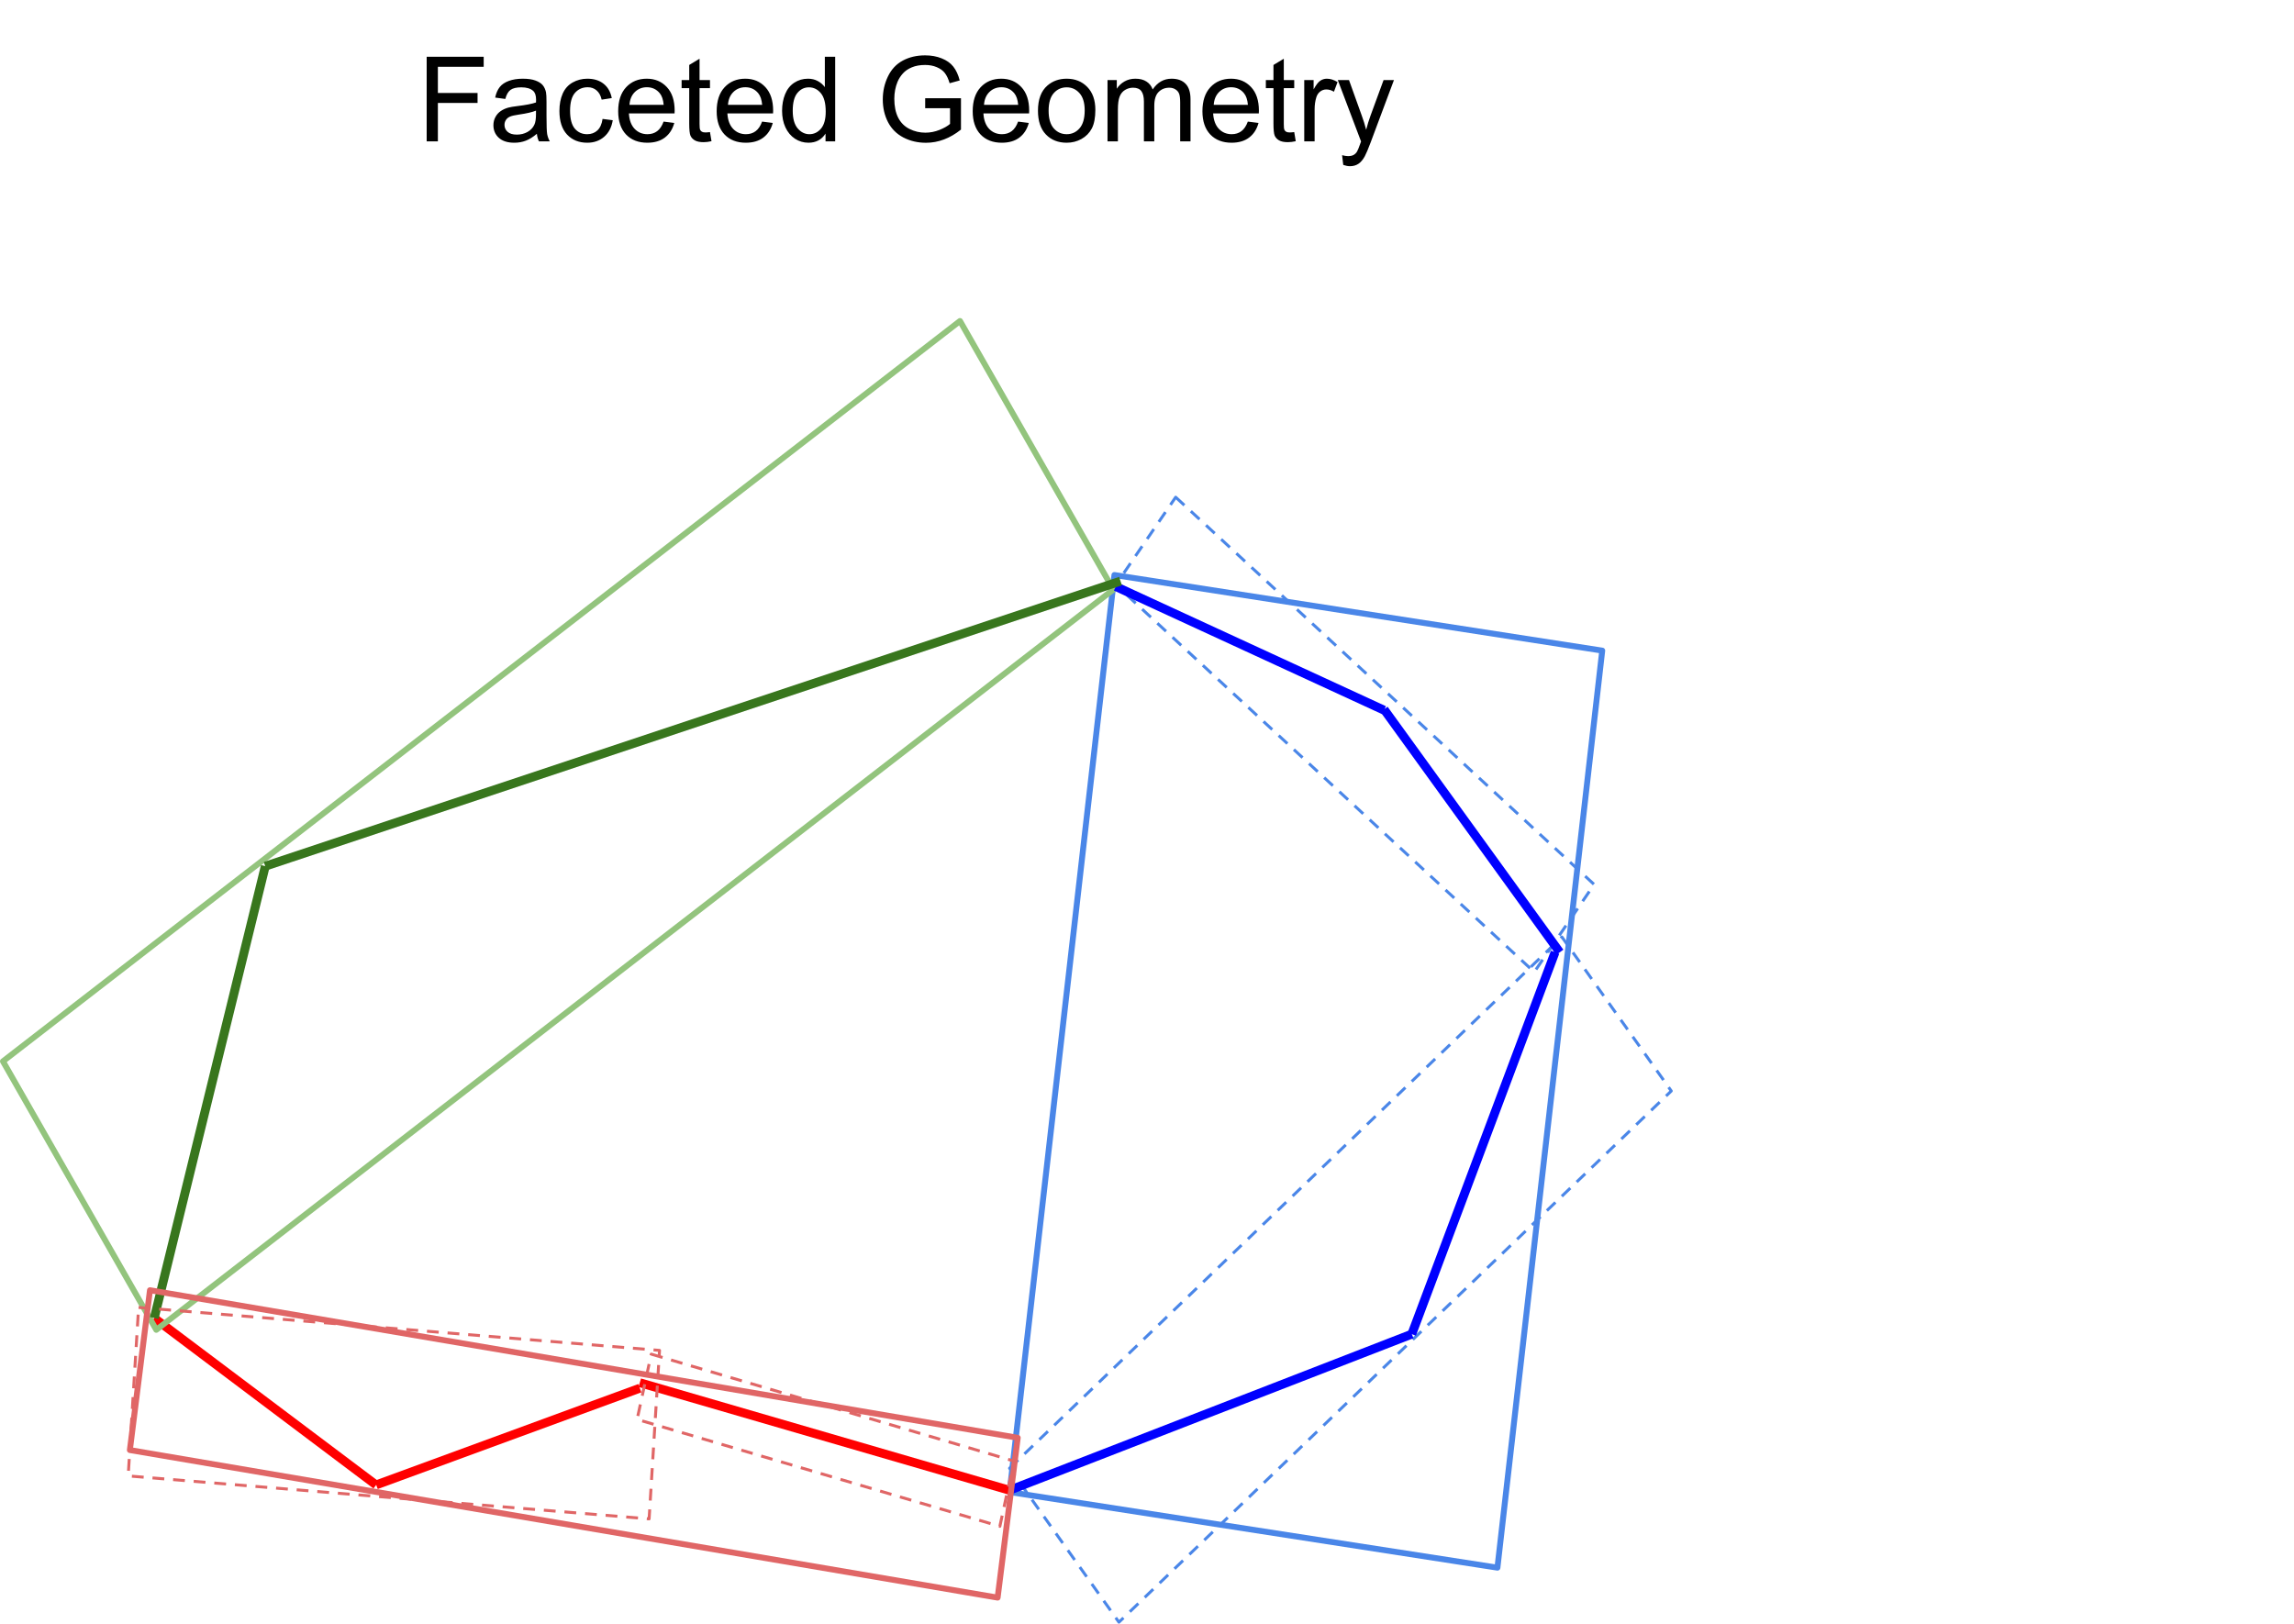
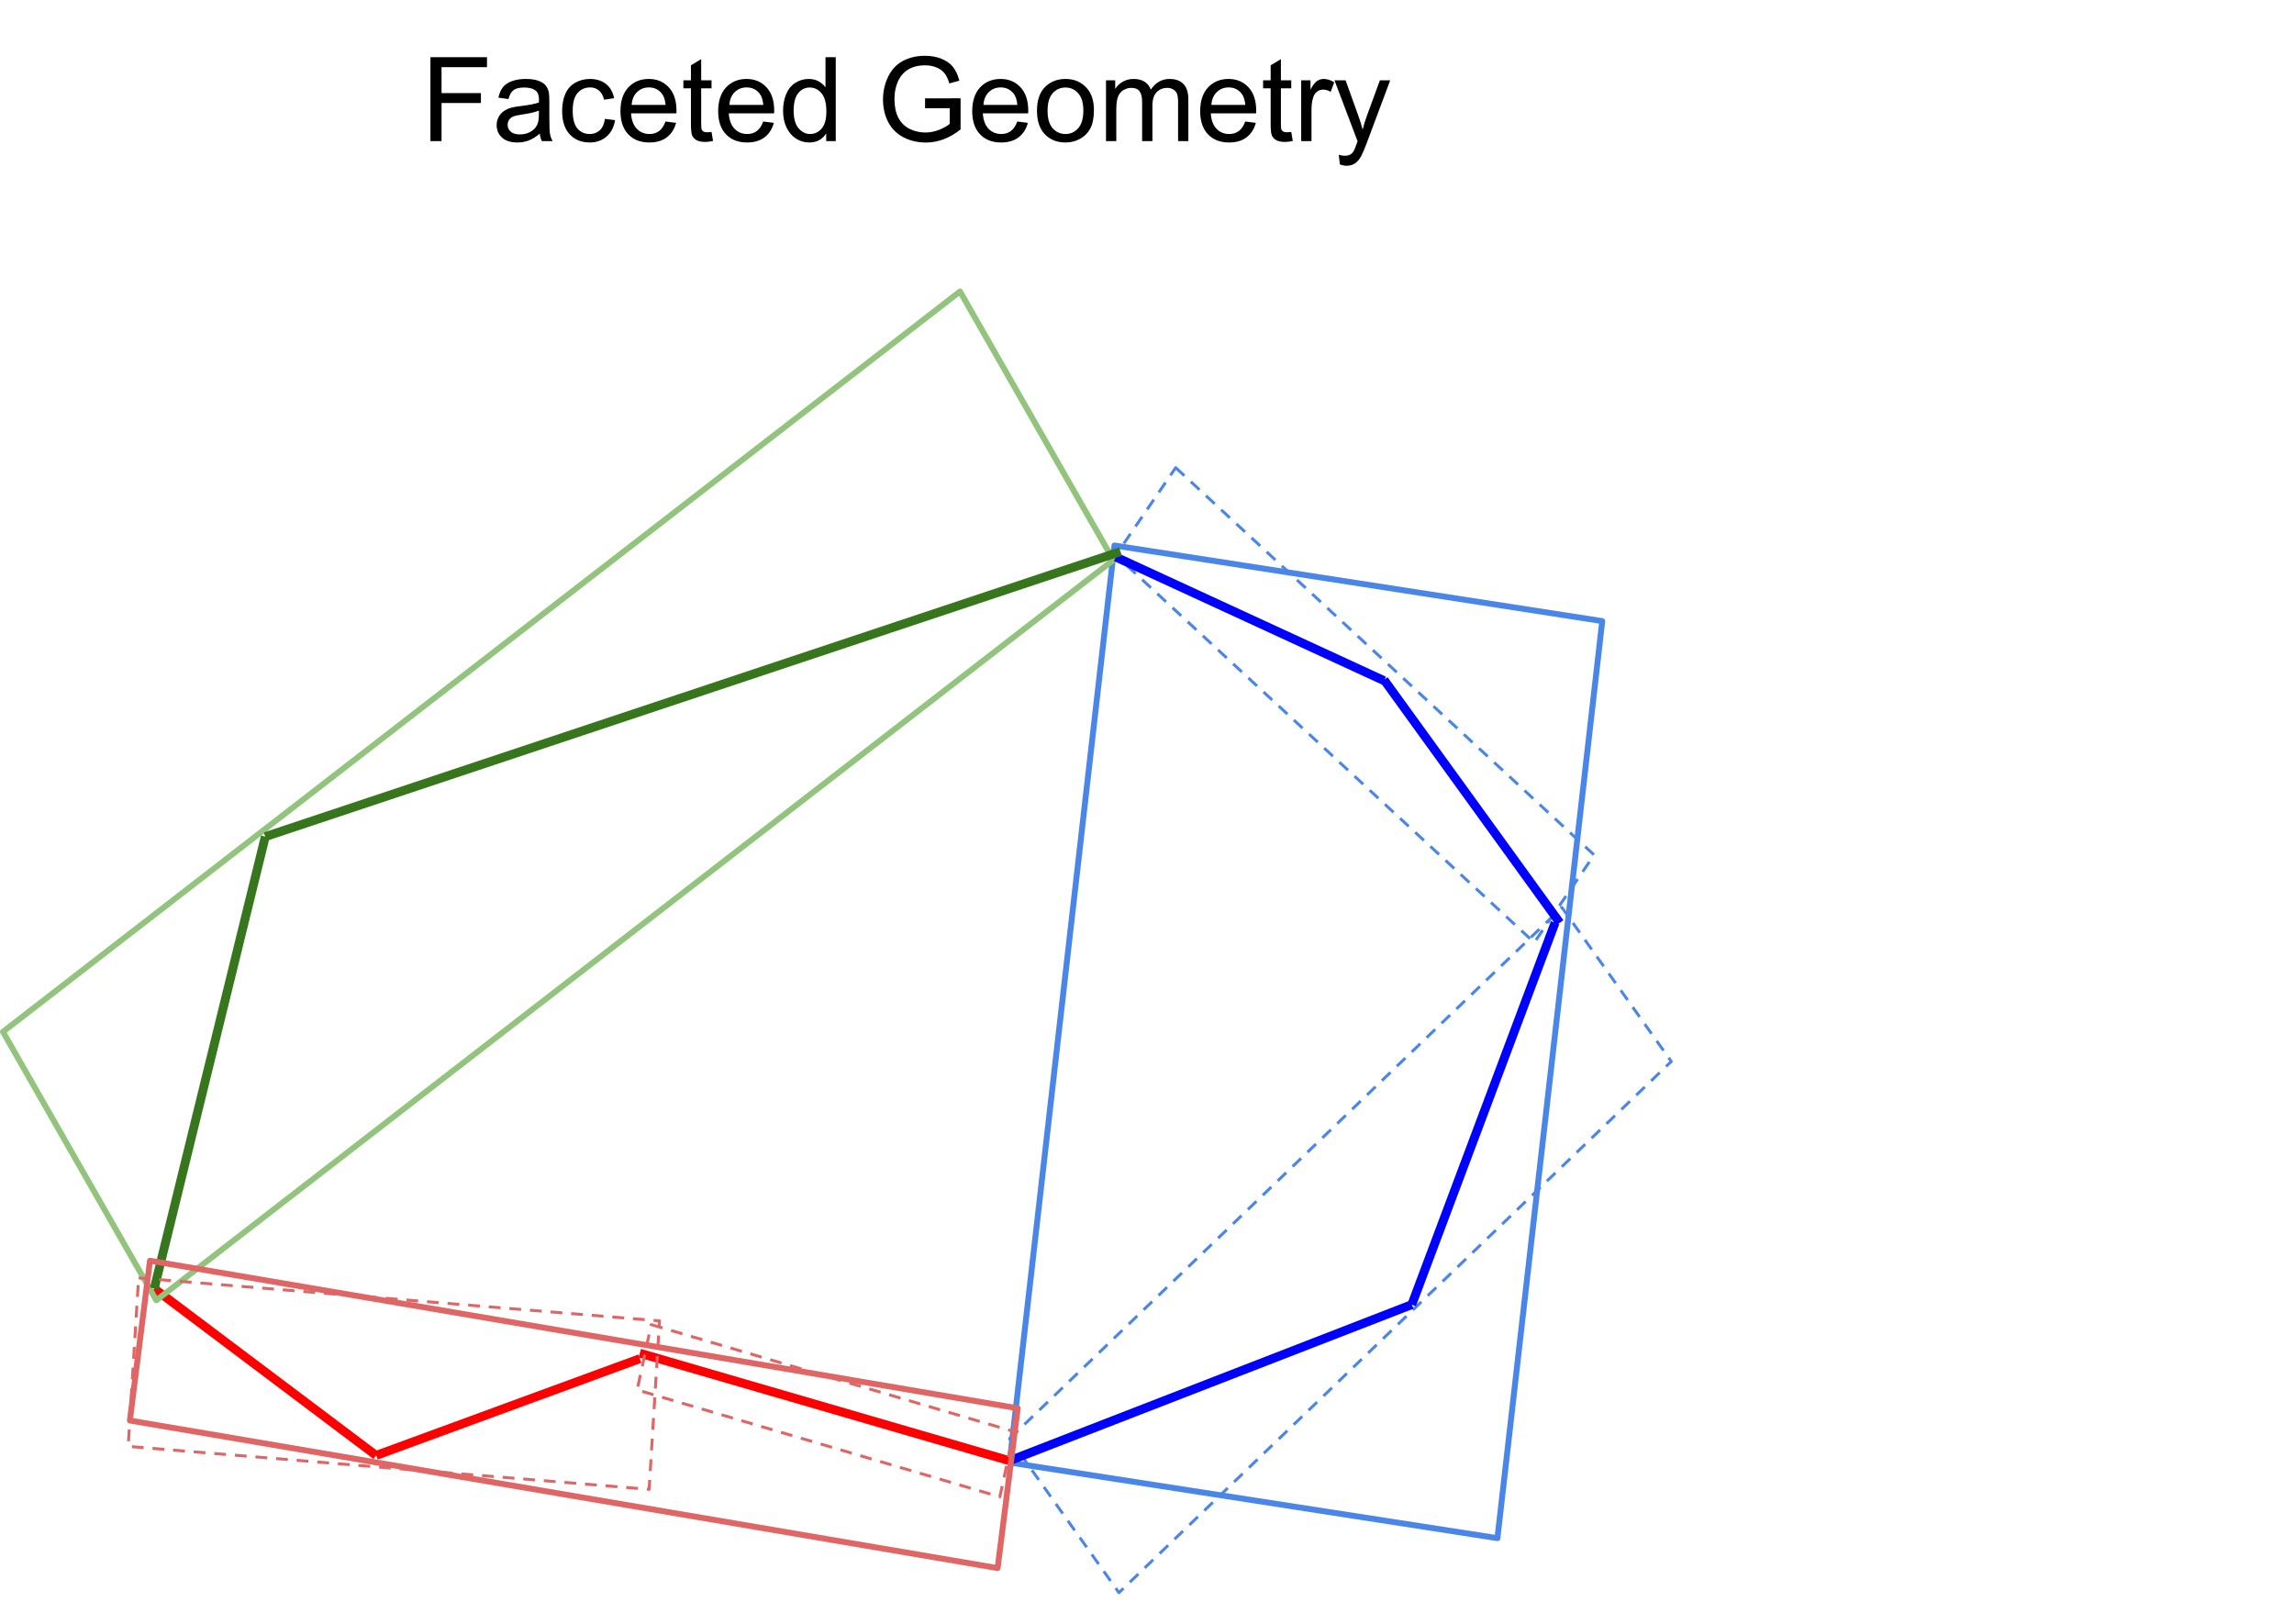
<svg xmlns="http://www.w3.org/2000/svg" version="1.1" viewBox="0 0 777 550" stroke-miterlimit="10" id="svg4740" width="777" height="550" style="fill:none;stroke:none;stroke-linecap:square;stroke-miterlimit:10">
  <defs id="defs4819" />
  <clipPath id="p.0">
    <path d="M 0,0 960,0 960,720 0,720 0,0 Z" id="path4743" style="clip-rule:nonzero" />
  </clipPath>
  <path style="fill:#000000;fill-opacity:0;fill-rule:evenodd" id="path4747" d="m -196.46,-30.881 960,0 0,720 -960,0 z" />
-   <path style="fill:#000000;fill-opacity:0;fill-rule:evenodd" id="path4749" d="m 377.465,194.781 165.228,25.606 -35.496,310.646 -165.228,-25.606 z" />
-   <path style="fill-rule:evenodd;stroke:#4a86e8;stroke-width:2;stroke-linecap:butt;stroke-linejoin:round" id="path4751" d="m 377.465,194.781 165.228,25.606 -35.496,310.646 -165.228,-25.606 z" />
-   <path style="fill:#000000;fill-opacity:0;fill-rule:evenodd" id="path4753" d="M 341.953,497.343 529.04,317.406 566.079,369.563 378.993,549.5 Z" />
-   <path style="fill-rule:evenodd;stroke:#4a86e8;stroke-width:1;stroke-linecap:butt;stroke-linejoin:round;stroke-dasharray:4, 3" id="path4755" d="M 341.953,497.343 529.04,317.406 566.079,369.563 378.993,549.5 Z" />
-   <path style="fill:#000000;fill-opacity:0;fill-rule:evenodd" id="path4757" d="m 398.214,168.419 141.732,131.181 -20.283,29.669 -141.732,-131.181 z" />
-   <path style="fill-rule:evenodd;stroke:#4a86e8;stroke-width:1;stroke-linecap:butt;stroke-linejoin:round;stroke-dasharray:4, 3" id="path4759" d="m 398.214,168.419 141.732,131.181 -20.283,29.669 -141.732,-131.181 z" />
-   <path style="fill:#000000;fill-opacity:0;fill-rule:evenodd" id="path4761" d="m 52.246,446.488 75.15,56.535" />
-   <path style="fill-rule:evenodd;stroke:#ff0000;stroke-width:3;stroke-linecap:butt;stroke-linejoin:round" id="path4763" d="m 52.246,446.488 75.15,56.535" />
-   <path style="fill:#000000;fill-opacity:0;fill-rule:evenodd" id="path4765" d="m 127.426,502.991 89.291,-32.756" />
-   <path style="fill-rule:evenodd;stroke:#ff0000;stroke-width:3;stroke-linecap:butt;stroke-linejoin:round" id="path4767" d="m 127.426,502.991 89.291,-32.756" />
-   <path style="fill:#000000;fill-opacity:0;fill-rule:evenodd" id="path4769" d="m 216.699,468.384 125.26,36.441" />
-   <path style="fill-rule:evenodd;stroke:#ff0000;stroke-width:3;stroke-linecap:butt;stroke-linejoin:round" id="path4771" d="m 216.699,468.384 125.26,36.441" />
-   <path style="fill:#000000;fill-opacity:0;fill-rule:evenodd" id="path4773" d="M 341.953,504.799 478.205,451.917" />
-   <path style="fill-rule:evenodd;stroke:#0000ff;stroke-width:3;stroke-linecap:butt;stroke-linejoin:round" id="path4775" d="M 341.953,504.799 478.205,451.917" />
-   <path style="fill:#000000;fill-opacity:0;fill-rule:evenodd" id="path4777" d="m 478.182,451.941 48.535,-129.386" />
-   <path style="fill-rule:evenodd;stroke:#0000ff;stroke-width:3;stroke-linecap:butt;stroke-linejoin:round" id="path4779" d="m 478.182,451.941 48.535,-129.386" />
-   <path style="fill:#000000;fill-opacity:0;fill-rule:evenodd" id="path4781" d="M 1,359.511 325.157,108.739 377.094,199.7 52.937,450.471 Z" />
-   <path style="fill-rule:evenodd;stroke:#93c47d;stroke-width:2;stroke-linecap:butt;stroke-linejoin:round" id="path4783" d="M 1,359.511 325.157,108.739 377.094,199.7 52.937,450.471 Z" />
-   <path style="fill:#000000;fill-opacity:0;fill-rule:evenodd" id="path4785" d="M 528.306,322.579 468.778,240.28" />
-   <path style="fill-rule:evenodd;stroke:#0000ff;stroke-width:3;stroke-linecap:butt;stroke-linejoin:round" id="path4787" d="M 528.306,322.579 468.778,240.28" />
-   <path style="fill:#000000;fill-opacity:0;fill-rule:evenodd" id="path4789" d="M 468.798,240.58 377.932,198.69" />
-   <path style="fill-rule:evenodd;stroke:#0000ff;stroke-width:3;stroke-linecap:butt;stroke-linejoin:round" id="path4791" d="M 468.798,240.58 377.932,198.69" />
-   <path style="fill:#000000;fill-opacity:0;fill-rule:evenodd" id="path4793" d="M 52.246,446.474 89.852,293.403" />
-   <path style="fill-rule:evenodd;stroke:#38761d;stroke-width:3;stroke-linecap:butt;stroke-linejoin:round" id="path4795" d="M 52.246,446.474 89.852,293.403" />
-   <path style="fill:#000000;fill-opacity:0;fill-rule:evenodd" id="path4797" d="M 89.83,293.41 379.53,196.843" />
-   <path style="fill-rule:evenodd;stroke:#38761d;stroke-width:3;stroke-linecap:butt;stroke-linejoin:round" id="path4799" d="M 89.83,293.41 379.53,196.843" />
-   <path style="fill:#000000;fill-opacity:0;fill-rule:evenodd" id="path4801" d="m 50.791,437.052 293.921,49.984 -6.803,54.142 -293.921,-49.984 z" />
-   <path style="fill-rule:evenodd;stroke:#e06666;stroke-width:2;stroke-linecap:butt;stroke-linejoin:round" id="path4803" d="m 50.791,437.052 293.921,49.984 -6.803,54.142 -293.921,-49.984 z" />
-   <path style="fill:#000000;fill-opacity:0;fill-rule:evenodd" id="path4805" d="m 46.948,442.882 176.441,14.551 -3.528,57.071 L 43.42,499.953 Z" />
-   <path style="fill-rule:evenodd;stroke:#e06666;stroke-width:1;stroke-linecap:butt;stroke-linejoin:round;stroke-dasharray:4, 3" id="path4807" d="m 46.948,442.882 176.441,14.551 -3.528,57.071 L 43.42,499.953 Z" />
-   <path style="fill:#000000;fill-opacity:0;fill-rule:evenodd" id="path4809" d="m 220.583,458.703 122.866,36.22 -4.787,22.11 -122.866,-36.22 z" />
-   <path style="fill-rule:evenodd;stroke:#e06666;stroke-width:1;stroke-linecap:butt;stroke-linejoin:round;stroke-dasharray:4, 3" id="path4811" d="m 220.583,458.703 122.866,36.22 -4.787,22.11 -122.866,-36.22 z" />
+   <path style="fill:#000000;fill-opacity:0;fill-rule:evenodd" id="path4749" d="m 377.465,184.781 165.228,25.606 -35.496,310.646 -165.228,-25.606 z" />
+   <path style="fill-rule:evenodd;stroke:#4a86e8;stroke-width:2;stroke-linecap:butt;stroke-linejoin:round" id="path4751" d="m 377.465,184.781 165.228,25.606 -35.496,310.646 -165.228,-25.606 z" />
+   <path style="fill:#000000;fill-opacity:0;fill-rule:evenodd" id="path4753" d="M 341.953,487.343 529.04,307.406 566.079,359.563 378.993,539.5 Z" />
+   <path style="fill-rule:evenodd;stroke:#4a86e8;stroke-width:1;stroke-linecap:butt;stroke-linejoin:round;stroke-dasharray:4, 3" id="path4755" d="M 341.953,487.343 529.04,307.406 566.079,359.563 378.993,539.5 Z" />
+   <path style="fill:#000000;fill-opacity:0;fill-rule:evenodd" id="path4757" d="m 398.214,158.419 141.732,131.181 -20.283,29.669 -141.732,-131.181 z" />
+   <path style="fill-rule:evenodd;stroke:#4a86e8;stroke-width:1;stroke-linecap:butt;stroke-linejoin:round;stroke-dasharray:4, 3" id="path4759" d="m 398.214,158.419 141.732,131.181 -20.283,29.669 -141.732,-131.181 z" />
+   <path style="fill:#000000;fill-opacity:0;fill-rule:evenodd" id="path4761" d="m 52.246,436.488 75.15,56.535" />
+   <path style="fill-rule:evenodd;stroke:#ff0000;stroke-width:3;stroke-linecap:butt;stroke-linejoin:round" id="path4763" d="m 52.246,436.488 75.15,56.535" />
+   <path style="fill:#000000;fill-opacity:0;fill-rule:evenodd" id="path4765" d="m 127.426,492.991 89.291,-32.756" />
+   <path style="fill-rule:evenodd;stroke:#ff0000;stroke-width:3;stroke-linecap:butt;stroke-linejoin:round" id="path4767" d="m 127.426,492.991 89.291,-32.756" />
+   <path style="fill:#000000;fill-opacity:0;fill-rule:evenodd" id="path4769" d="m 216.699,458.384 125.26,36.441" />
+   <path style="fill-rule:evenodd;stroke:#ff0000;stroke-width:3;stroke-linecap:butt;stroke-linejoin:round" id="path4771" d="m 216.699,458.384 125.26,36.441" />
+   <path style="fill:#000000;fill-opacity:0;fill-rule:evenodd" id="path4773" d="M 341.953,494.799 478.205,441.917" />
+   <path style="fill-rule:evenodd;stroke:#0000ff;stroke-width:3;stroke-linecap:butt;stroke-linejoin:round" id="path4775" d="M 341.953,494.799 478.205,441.917" />
+   <path style="fill:#000000;fill-opacity:0;fill-rule:evenodd" id="path4777" d="m 478.182,441.941 48.535,-129.386" />
+   <path style="fill-rule:evenodd;stroke:#0000ff;stroke-width:3;stroke-linecap:butt;stroke-linejoin:round" id="path4779" d="m 478.182,441.941 48.535,-129.386" />
+   <path style="fill:#000000;fill-opacity:0;fill-rule:evenodd" id="path4781" d="M 1,349.511 325.157,98.739 377.094,189.7 52.937,440.471 Z" />
+   <path style="fill-rule:evenodd;stroke:#93c47d;stroke-width:2;stroke-linecap:butt;stroke-linejoin:round" id="path4783" d="M 1,349.511 325.157,98.739 377.094,189.7 52.937,440.471 Z" />
+   <path style="fill:#000000;fill-opacity:0;fill-rule:evenodd" id="path4785" d="M 528.306,312.579 468.778,230.28" />
+   <path style="fill-rule:evenodd;stroke:#0000ff;stroke-width:3;stroke-linecap:butt;stroke-linejoin:round" id="path4787" d="M 528.306,312.579 468.778,230.28" />
+   <path style="fill:#000000;fill-opacity:0;fill-rule:evenodd" id="path4789" d="M 468.798,230.58 377.932,188.69" />
+   <path style="fill-rule:evenodd;stroke:#0000ff;stroke-width:3;stroke-linecap:butt;stroke-linejoin:round" id="path4791" d="M 468.798,230.58 377.932,188.69" />
+   <path style="fill:#000000;fill-opacity:0;fill-rule:evenodd" id="path4793" d="M 52.246,436.474 89.852,283.403" />
+   <path style="fill-rule:evenodd;stroke:#38761d;stroke-width:3;stroke-linecap:butt;stroke-linejoin:round" id="path4795" d="M 52.246,436.474 89.852,283.403" />
+   <path style="fill:#000000;fill-opacity:0;fill-rule:evenodd" id="path4797" d="M 89.83,283.41 379.53,186.843" />
+   <path style="fill-rule:evenodd;stroke:#38761d;stroke-width:3;stroke-linecap:butt;stroke-linejoin:round" id="path4799" d="M 89.83,283.41 379.53,186.843" />
+   <path style="fill:#000000;fill-opacity:0;fill-rule:evenodd" id="path4801" d="m 50.791,427.052 293.921,49.984 -6.803,54.142 -293.921,-49.984 z" />
+   <path style="fill-rule:evenodd;stroke:#e06666;stroke-width:2;stroke-linecap:butt;stroke-linejoin:round" id="path4803" d="m 50.791,427.052 293.921,49.984 -6.803,54.142 -293.921,-49.984 z" />
+   <path style="fill:#000000;fill-opacity:0;fill-rule:evenodd" id="path4805" d="m 46.948,432.882 176.441,14.551 -3.528,57.071 L 43.42,489.953 Z" />
+   <path style="fill-rule:evenodd;stroke:#e06666;stroke-width:1;stroke-linecap:butt;stroke-linejoin:round;stroke-dasharray:4, 3" id="path4807" d="m 46.948,432.882 176.441,14.551 -3.528,57.071 L 43.42,489.953 Z" />
+   <path style="fill:#000000;fill-opacity:0;fill-rule:evenodd" id="path4809" d="m 220.583,448.703 122.866,36.22 -4.787,22.11 -122.866,-36.22 z" />
+   <path style="fill-rule:evenodd;stroke:#e06666;stroke-width:1;stroke-linecap:butt;stroke-linejoin:round;stroke-dasharray:4, 3" id="path4811" d="m 220.583,448.703 122.866,36.22 -4.787,22.11 -122.866,-36.22 z" />
  <path style="fill:#000000;fill-opacity:0;fill-rule:evenodd" id="path4813" d="m 59.303,0.479 495.118,0 0,108.252 -495.118,0 z" />
-   <path style="fill:#000000;fill-rule:nonzero" id="path4815" d="m 144.519,47.879 0,-28.641 19.312,0 0,3.391 -15.516,0 0,8.859 13.438,0 0,3.375 -13.438,0 0,13.016 -3.797,0 z m 37.324,-2.562 q -1.953,1.656 -3.766,2.344 -1.797,0.688 -3.875,0.688 -3.406,0 -5.25,-1.672 -1.828,-1.672 -1.828,-4.266 0,-1.531 0.688,-2.781 0.688,-1.266 1.812,-2.016 1.125,-0.766 2.531,-1.156 1.031,-0.281 3.125,-0.531 4.266,-0.516 6.266,-1.219 0.031,-0.719 0.031,-0.906 0,-2.156 -1,-3.031 -1.344,-1.188 -4,-1.188 -2.484,0 -3.672,0.875 -1.172,0.859 -1.75,3.062 l -3.438,-0.469 q 0.469,-2.203 1.547,-3.562 1.078,-1.359 3.109,-2.094 2.031,-0.734 4.703,-0.734 2.656,0 4.312,0.625 1.672,0.625 2.453,1.578 0.781,0.953 1.094,2.391 0.172,0.906 0.172,3.25 l 0,4.688 q 0,4.891 0.219,6.203 0.234,1.297 0.891,2.484 l -3.672,0 q -0.547,-1.094 -0.703,-2.562 z m -0.297,-7.844 q -1.906,0.781 -5.734,1.328 -2.172,0.312 -3.078,0.703 -0.891,0.391 -1.375,1.141 -0.484,0.75 -0.484,1.672 0,1.406 1.062,2.344 1.062,0.938 3.109,0.938 2.031,0 3.609,-0.891 1.594,-0.891 2.328,-2.438 0.562,-1.188 0.562,-3.516 l 0,-1.281 z m 22.543,2.812 3.453,0.438 q -0.562,3.578 -2.906,5.609 -2.328,2.016 -5.719,2.016 -4.266,0 -6.859,-2.781 -2.578,-2.781 -2.578,-7.984 0,-3.359 1.109,-5.875 1.125,-2.516 3.391,-3.781 2.281,-1.266 4.953,-1.266 3.375,0 5.516,1.719 2.156,1.703 2.766,4.844 l -3.422,0.531 q -0.484,-2.094 -1.734,-3.141 -1.234,-1.062 -2.984,-1.062 -2.656,0 -4.328,1.906 -1.656,1.906 -1.656,6.031 0,4.172 1.594,6.078 1.609,1.891 4.188,1.891 2.078,0 3.453,-1.266 1.391,-1.281 1.766,-3.906 z m 20.672,0.906 3.625,0.453 q -0.859,3.188 -3.188,4.953 -2.312,1.75 -5.938,1.75 -4.547,0 -7.219,-2.797 -2.656,-2.812 -2.656,-7.875 0,-5.234 2.688,-8.125 2.703,-2.891 7,-2.891 4.156,0 6.797,2.844 2.641,2.828 2.641,7.969 0,0.312 -0.031,0.938 l -15.469,0 q 0.203,3.406 1.938,5.234 1.734,1.812 4.344,1.812 1.922,0 3.281,-1.016 1.375,-1.016 2.188,-3.25 z m -11.547,-5.672 11.578,0 q -0.234,-2.625 -1.328,-3.937 -1.672,-2.031 -4.359,-2.031 -2.422,0 -4.078,1.625 -1.641,1.625 -1.812,4.344 z m 27.262,9.219 0.516,3.094 q -1.484,0.328 -2.656,0.328 -1.922,0 -2.984,-0.609 -1.047,-0.609 -1.484,-1.594 -0.422,-0.984 -0.422,-4.156 l 0,-11.937 -2.578,0 0,-2.734 2.578,0 0,-5.125 3.5,-2.109 0,7.234 3.531,0 0,2.734 -3.531,0 0,12.141 q 0,1.5 0.188,1.938 0.188,0.422 0.594,0.672 0.422,0.25 1.203,0.25 0.594,0 1.547,-0.125 z m 17.645,-3.547 3.625,0.453 q -0.859,3.188 -3.188,4.953 -2.312,1.75 -5.938,1.75 -4.547,0 -7.219,-2.797 -2.656,-2.812 -2.656,-7.875 0,-5.234 2.688,-8.125 2.703,-2.891 7,-2.891 4.156,0 6.797,2.844 2.641,2.828 2.641,7.969 0,0.312 -0.031,0.938 l -15.469,0 q 0.203,3.406 1.938,5.234 1.734,1.812 4.344,1.812 1.922,0 3.281,-1.016 1.375,-1.016 2.188,-3.25 z m -11.547,-5.672 11.578,0 q -0.234,-2.625 -1.328,-3.937 -1.672,-2.031 -4.359,-2.031 -2.422,0 -4.078,1.625 -1.641,1.625 -1.812,4.344 z m 33.043,12.359 0,-2.625 q -1.969,3.094 -5.797,3.094 -2.484,0 -4.562,-1.359 -2.078,-1.375 -3.219,-3.828 -1.141,-2.453 -1.141,-5.641 0,-3.094 1.031,-5.625 1.031,-2.531 3.094,-3.875 2.078,-1.359 4.641,-1.359 1.875,0 3.328,0.797 1.469,0.797 2.391,2.062 l 0,-10.281 3.5,0 0,28.641 -3.266,0 z M 268.507,37.52 q 0,3.984 1.672,5.969 1.688,1.969 3.969,1.969 2.312,0 3.922,-1.875 1.609,-1.891 1.609,-5.766 0,-4.25 -1.641,-6.234 -1.641,-2 -4.047,-2 -2.344,0 -3.922,1.922 -1.562,1.906 -1.562,6.016 z m 44.859,-0.875 0,-3.359 12.125,-0.016 0,10.625 q -2.781,2.219 -5.75,3.344 -2.969,1.125 -6.094,1.125 -4.219,0 -7.672,-1.797 -3.453,-1.812 -5.219,-5.234 -1.75,-3.422 -1.75,-7.641 0,-4.172 1.75,-7.797 1.75,-3.625 5.031,-5.375 3.281,-1.766 7.562,-1.766 3.109,0 5.609,1.016 2.516,1 3.938,2.797 1.422,1.797 2.172,4.688 l -3.422,0.938 q -0.641,-2.188 -1.609,-3.438 -0.953,-1.25 -2.734,-2 -1.766,-0.75 -3.937,-0.75 -2.594,0 -4.5,0.797 -1.891,0.781 -3.047,2.078 -1.156,1.281 -1.812,2.828 -1.094,2.656 -1.094,5.75 0,3.828 1.312,6.406 1.328,2.578 3.844,3.828 2.531,1.25 5.359,1.25 2.453,0 4.797,-0.938 2.344,-0.953 3.562,-2.031 l 0,-5.328 -8.422,0 z m 31.473,4.547 3.625,0.453 q -0.859,3.188 -3.188,4.953 -2.312,1.75 -5.938,1.75 -4.547,0 -7.219,-2.797 -2.656,-2.812 -2.656,-7.875 0,-5.234 2.688,-8.125 2.703,-2.891 7,-2.891 4.156,0 6.797,2.844 2.641,2.828 2.641,7.969 0,0.312 -0.031,0.938 l -15.469,0 q 0.203,3.406 1.938,5.234 1.734,1.812 4.344,1.812 1.922,0 3.281,-1.016 1.375,-1.016 2.188,-3.25 z m -11.547,-5.672 11.578,0 q -0.234,-2.625 -1.328,-3.937 -1.672,-2.031 -4.359,-2.031 -2.422,0 -4.078,1.625 -1.641,1.625 -1.812,4.344 z m 18.277,1.984 q 0,-5.766 3.203,-8.531 2.672,-2.312 6.531,-2.312 4.266,0 6.984,2.812 2.719,2.797 2.719,7.734 0,4.016 -1.203,6.312 -1.203,2.281 -3.5,3.562 -2.297,1.266 -5,1.266 -4.359,0 -7.047,-2.797 -2.688,-2.797 -2.688,-8.047 z m 3.609,0 q 0,3.984 1.734,5.969 1.75,1.984 4.391,1.984 2.609,0 4.344,-1.984 1.75,-2 1.75,-6.078 0,-3.859 -1.75,-5.828 -1.75,-1.984 -4.344,-1.984 -2.641,0 -4.391,1.969 -1.734,1.969 -1.734,5.953 z m 19.949,10.375 0,-20.75 3.141,0 0,2.922 q 0.984,-1.531 2.594,-2.453 1.625,-0.938 3.703,-0.938 2.297,0 3.766,0.969 1.484,0.953 2.094,2.672 2.453,-3.641 6.406,-3.641 3.078,0 4.734,1.719 1.672,1.703 1.672,5.266 l 0,14.234 -3.5,0 0,-13.062 q 0,-2.109 -0.344,-3.031 -0.344,-0.938 -1.25,-1.5 -0.891,-0.578 -2.094,-0.578 -2.188,0 -3.641,1.469 -1.438,1.453 -1.438,4.656 l 0,12.047 -3.516,0 0,-13.484 q 0,-2.344 -0.859,-3.516 -0.859,-1.172 -2.812,-1.172 -1.484,0 -2.75,0.781 -1.266,0.781 -1.828,2.297 -0.562,1.5 -0.562,4.328 l 0,10.766 -3.516,0 z m 47.523,-6.688 3.625,0.453 q -0.859,3.188 -3.188,4.953 -2.312,1.75 -5.938,1.75 -4.547,0 -7.219,-2.797 -2.656,-2.812 -2.656,-7.875 0,-5.234 2.688,-8.125 2.703,-2.891 7,-2.891 4.156,0 6.797,2.844 2.641,2.828 2.641,7.969 0,0.312 -0.031,0.938 l -15.469,0 q 0.203,3.406 1.938,5.234 1.734,1.812 4.344,1.812 1.922,0 3.281,-1.016 1.375,-1.016 2.188,-3.25 z m -11.547,-5.672 11.578,0 q -0.234,-2.625 -1.328,-3.937 -1.672,-2.031 -4.359,-2.031 -2.422,0 -4.078,1.625 -1.641,1.625 -1.812,4.344 z m 27.262,9.219 0.516,3.094 q -1.484,0.328 -2.656,0.328 -1.922,0 -2.984,-0.609 -1.047,-0.609 -1.484,-1.594 -0.422,-0.984 -0.422,-4.156 l 0,-11.937 -2.578,0 0,-2.734 2.578,0 0,-5.125 3.5,-2.109 0,7.234 3.531,0 0,2.734 -3.531,0 0,12.141 q 0,1.5 0.188,1.938 0.188,0.422 0.594,0.672 0.422,0.25 1.203,0.25 0.594,0 1.547,-0.125 z m 3.395,3.141 0,-20.75 3.172,0 0,3.156 q 1.203,-2.219 2.234,-2.922 1.031,-0.703 2.25,-0.703 1.781,0 3.625,1.141 l -1.219,3.266 q -1.281,-0.766 -2.578,-0.766 -1.156,0 -2.078,0.703 -0.906,0.688 -1.297,1.906 -0.594,1.875 -0.594,4.109 l 0,10.859 -3.516,0 z m 13.211,7.984 -0.391,-3.297 q 1.156,0.312 2.016,0.312 1.172,0 1.875,-0.391 0.703,-0.391 1.141,-1.094 0.344,-0.531 1.078,-2.609 0.094,-0.297 0.312,-0.859 l -7.875,-20.797 3.797,0 4.312,12.016 q 0.844,2.281 1.5,4.812 0.609,-2.422 1.453,-4.734 l 4.438,-12.094 3.516,0 -7.891,21.109 q -1.281,3.406 -1.984,4.703 -0.938,1.734 -2.156,2.547 -1.203,0.812 -2.875,0.812 -1.016,0 -2.266,-0.438 z" />
+   <path style="fill:#000000;fill-rule:nonzero" id="path4815" d="m 145.788,47.799 0,-28.419 19.163,0 0,3.364 -15.395,0 0,8.791 13.333,0 0,3.349 -13.333,0 0,12.915 -3.767,0 z m 37.035,-2.543 q -1.938,1.643 -3.736,2.326 -1.783,0.682 -3.845,0.682 -3.38,0 -5.209,-1.659 -1.814,-1.659 -1.814,-4.233 0,-1.519 0.682,-2.76 0.682,-1.256 1.798,-2 1.116,-0.76 2.512,-1.147 1.023,-0.279 3.101,-0.527 4.233,-0.512 6.217,-1.209 0.031,-0.713 0.031,-0.899 0,-2.14 -0.992,-3.008 -1.333,-1.178 -3.969,-1.178 -2.465,0 -3.643,0.868 -1.163,0.853 -1.736,3.039 l -3.411,-0.465 q 0.465,-2.186 1.535,-3.535 1.07,-1.349 3.085,-2.078 2.016,-0.729 4.667,-0.729 2.636,0 4.279,0.62 1.659,0.62 2.434,1.566 0.775,0.946 1.085,2.372 0.171,0.899 0.171,3.225 l 0,4.651 q 0,4.853 0.217,6.155 0.233,1.287 0.884,2.465 l -3.643,0 q -0.543,-1.085 -0.698,-2.543 z m -0.295,-7.783 q -1.891,0.775 -5.69,1.318 -2.155,0.31 -3.054,0.698 -0.884,0.388 -1.364,1.132 -0.481,0.744 -0.481,1.659 0,1.395 1.054,2.326 1.054,0.93 3.085,0.93 2.015,0 3.581,-0.884 1.581,-0.884 2.31,-2.419 0.558,-1.178 0.558,-3.488 l 0,-1.271 z m 22.368,2.791 3.426,0.434 q -0.558,3.55 -2.884,5.566 -2.31,2 -5.674,2 -4.233,0 -6.806,-2.76 -2.558,-2.76 -2.558,-7.922 0,-3.333 1.101,-5.829 1.116,-2.496 3.364,-3.752 2.264,-1.256 4.915,-1.256 3.349,0 5.473,1.705 2.14,1.69 2.744,4.806 l -3.395,0.527 q -0.481,-2.078 -1.721,-3.116 -1.225,-1.054 -2.961,-1.054 -2.636,0 -4.295,1.891 -1.643,1.891 -1.643,5.985 0,4.14 1.581,6.031 1.597,1.876 4.155,1.876 2.062,0 3.426,-1.256 1.38,-1.271 1.752,-3.876 z m 20.512,0.899 3.597,0.45 q -0.853,3.163 -3.163,4.915 -2.295,1.736 -5.891,1.736 -4.512,0 -7.163,-2.775 -2.636,-2.791 -2.636,-7.814 0,-5.194 2.667,-8.062 2.682,-2.868 6.946,-2.868 4.124,0 6.744,2.822 2.62,2.806 2.62,7.907 0,0.31 -0.031,0.93 l -15.349,0 q 0.202,3.38 1.922,5.194 1.721,1.798 4.31,1.798 1.907,0 3.256,-1.008 1.364,-1.008 2.171,-3.225 z m -11.457,-5.628 11.488,0 q -0.233,-2.605 -1.318,-3.907 -1.659,-2.016 -4.326,-2.016 -2.403,0 -4.047,1.612 -1.628,1.612 -1.798,4.31 z m 27.05,9.147 0.512,3.07 q -1.473,0.326 -2.636,0.326 -1.907,0 -2.961,-0.605 -1.039,-0.605 -1.473,-1.581 -0.419,-0.977 -0.419,-4.124 l 0,-11.845 -2.558,0 0,-2.713 2.558,0 0,-5.085 3.473,-2.093 0,7.178 3.504,0 0,2.713 -3.504,0 0,12.047 q 0,1.488 0.186,1.922 0.186,0.419 0.589,0.667 0.419,0.248 1.194,0.248 0.589,0 1.535,-0.124 z m 17.508,-3.519 3.597,0.45 q -0.853,3.163 -3.163,4.915 -2.295,1.736 -5.891,1.736 -4.512,0 -7.163,-2.775 -2.636,-2.791 -2.636,-7.814 0,-5.194 2.667,-8.062 2.682,-2.868 6.946,-2.868 4.124,0 6.744,2.822 2.62,2.806 2.62,7.907 0,0.31 -0.031,0.93 l -15.349,0 q 0.202,3.38 1.922,5.194 1.721,1.798 4.31,1.798 1.907,0 3.256,-1.008 1.364,-1.008 2.171,-3.225 z m -11.457,-5.628 11.488,0 q -0.233,-2.605 -1.318,-3.907 -1.659,-2.016 -4.326,-2.016 -2.403,0 -4.047,1.612 -1.628,1.612 -1.798,4.31 z m 32.787,12.264 0,-2.605 q -1.953,3.07 -5.752,3.07 -2.465,0 -4.527,-1.349 -2.062,-1.364 -3.194,-3.798 -1.132,-2.434 -1.132,-5.597 0,-3.07 1.023,-5.581 1.023,-2.512 3.07,-3.845 2.062,-1.349 4.605,-1.349 1.86,0 3.302,0.791 1.457,0.791 2.372,2.047 l 0,-10.202 3.473,0 0,28.419 -3.24,0 z M 268.816,37.52 q 0,3.953 1.659,5.922 1.674,1.953 3.938,1.953 2.295,0 3.891,-1.86 1.597,-1.876 1.597,-5.721 0,-4.217 -1.628,-6.186 -1.628,-1.984 -4.016,-1.984 -2.326,0 -3.891,1.907 -1.55,1.891 -1.55,5.969 z m 44.512,-0.868 0,-3.333 12.031,-0.016 0,10.543 q -2.76,2.202 -5.705,3.318 -2.946,1.116 -6.046,1.116 -4.186,0 -7.612,-1.783 -3.426,-1.798 -5.178,-5.194 -1.736,-3.395 -1.736,-7.581 0,-4.14 1.736,-7.736 1.736,-3.597 4.992,-5.333 3.256,-1.752 7.504,-1.752 3.085,0 5.566,1.008 2.496,0.992 3.907,2.775 1.411,1.783 2.155,4.651 l -3.395,0.93 q -0.636,-2.171 -1.597,-3.411 -0.946,-1.24 -2.713,-1.984 -1.752,-0.744 -3.907,-0.744 -2.574,0 -4.465,0.791 -1.876,0.775 -3.023,2.062 -1.147,1.271 -1.798,2.806 -1.085,2.636 -1.085,5.705 0,3.798 1.302,6.357 1.318,2.558 3.814,3.798 2.512,1.24 5.318,1.24 2.434,0 4.76,-0.93 2.326,-0.946 3.535,-2.016 l 0,-5.287 -8.357,0 z m 31.229,4.512 3.597,0.45 q -0.853,3.163 -3.163,4.915 -2.295,1.736 -5.891,1.736 -4.512,0 -7.163,-2.775 -2.636,-2.791 -2.636,-7.814 0,-5.194 2.667,-8.062 2.682,-2.868 6.946,-2.868 4.124,0 6.744,2.822 2.62,2.806 2.62,7.907 0,0.31 -0.031,0.93 l -15.349,0 q 0.202,3.38 1.922,5.194 1.721,1.798 4.31,1.798 1.907,0 3.256,-1.008 1.364,-1.008 2.171,-3.225 z m -11.457,-5.628 11.488,0 q -0.233,-2.605 -1.318,-3.907 -1.659,-2.016 -4.326,-2.016 -2.403,0 -4.047,1.612 -1.628,1.612 -1.798,4.31 z m 18.136,1.969 q 0,-5.721 3.178,-8.465 2.651,-2.295 6.481,-2.295 4.233,0 6.93,2.791 2.698,2.775 2.698,7.674 0,3.985 -1.194,6.264 -1.194,2.264 -3.473,3.535 -2.279,1.256 -4.961,1.256 -4.326,0 -6.992,-2.775 -2.667,-2.775 -2.667,-7.985 z m 3.581,0 q 0,3.953 1.721,5.922 1.736,1.969 4.357,1.969 2.589,0 4.31,-1.969 1.736,-1.984 1.736,-6.031 0,-3.829 -1.736,-5.783 -1.736,-1.969 -4.31,-1.969 -2.62,0 -4.357,1.953 -1.721,1.953 -1.721,5.907 z m 19.795,10.295 0,-20.589 3.116,0 0,2.899 q 0.977,-1.519 2.574,-2.434 1.612,-0.93 3.674,-0.93 2.279,0 3.736,0.961 1.473,0.946 2.078,2.651 2.434,-3.612 6.357,-3.612 3.054,0 4.698,1.705 1.659,1.69 1.659,5.225 l 0,14.124 -3.473,0 0,-12.961 q 0,-2.093 -0.341,-3.008 -0.341,-0.93 -1.24,-1.488 -0.884,-0.574 -2.078,-0.574 -2.171,0 -3.612,1.457 -1.426,1.442 -1.426,4.62 l 0,11.954 -3.488,0 0,-13.38 q 0,-2.326 -0.853,-3.488 -0.853,-1.163 -2.791,-1.163 -1.473,0 -2.729,0.775 -1.256,0.775 -1.814,2.279 -0.558,1.488 -0.558,4.295 l 0,10.682 -3.488,0 z m 47.155,-6.636 3.597,0.45 q -0.853,3.163 -3.163,4.915 -2.295,1.736 -5.891,1.736 -4.512,0 -7.163,-2.775 -2.636,-2.791 -2.636,-7.814 0,-5.194 2.667,-8.062 2.682,-2.868 6.946,-2.868 4.124,0 6.744,2.822 2.62,2.806 2.62,7.907 0,0.31 -0.031,0.93 l -15.349,0 q 0.202,3.38 1.922,5.194 1.721,1.798 4.31,1.798 1.907,0 3.256,-1.008 1.364,-1.008 2.171,-3.225 z m -11.457,-5.628 11.488,0 q -0.233,-2.605 -1.318,-3.907 -1.659,-2.016 -4.326,-2.016 -2.403,0 -4.047,1.612 -1.628,1.612 -1.798,4.31 z m 27.05,9.147 0.512,3.07 q -1.473,0.326 -2.636,0.326 -1.907,0 -2.961,-0.605 -1.039,-0.605 -1.473,-1.581 -0.419,-0.977 -0.419,-4.124 l 0,-11.845 -2.558,0 0,-2.713 2.558,0 0,-5.085 3.473,-2.093 0,7.178 3.504,0 0,2.713 -3.504,0 0,12.047 q 0,1.488 0.186,1.922 0.186,0.419 0.589,0.667 0.419,0.248 1.194,0.248 0.589,0 1.535,-0.124 z m 3.368,3.116 0,-20.589 3.147,0 0,3.132 q 1.194,-2.202 2.217,-2.899 1.023,-0.698 2.233,-0.698 1.767,0 3.597,1.132 l -1.209,3.24 q -1.271,-0.76 -2.558,-0.76 -1.147,0 -2.062,0.698 -0.899,0.682 -1.287,1.891 -0.589,1.86 -0.589,4.078 l 0,10.775 -3.488,0 z m 13.109,7.922 -0.388,-3.271 q 1.147,0.31 2,0.31 1.163,0 1.86,-0.388 0.698,-0.388 1.132,-1.085 0.341,-0.527 1.07,-2.589 0.093,-0.295 0.31,-0.853 l -7.814,-20.636 3.767,0 4.279,11.922 q 0.837,2.264 1.488,4.775 0.605,-2.403 1.442,-4.698 l 4.403,-12 3.488,0 -7.829,20.946 q -1.271,3.38 -1.969,4.667 -0.93,1.721 -2.14,2.527 -1.194,0.806 -2.853,0.806 -1.008,0 -2.248,-0.434 z" />
</svg>
